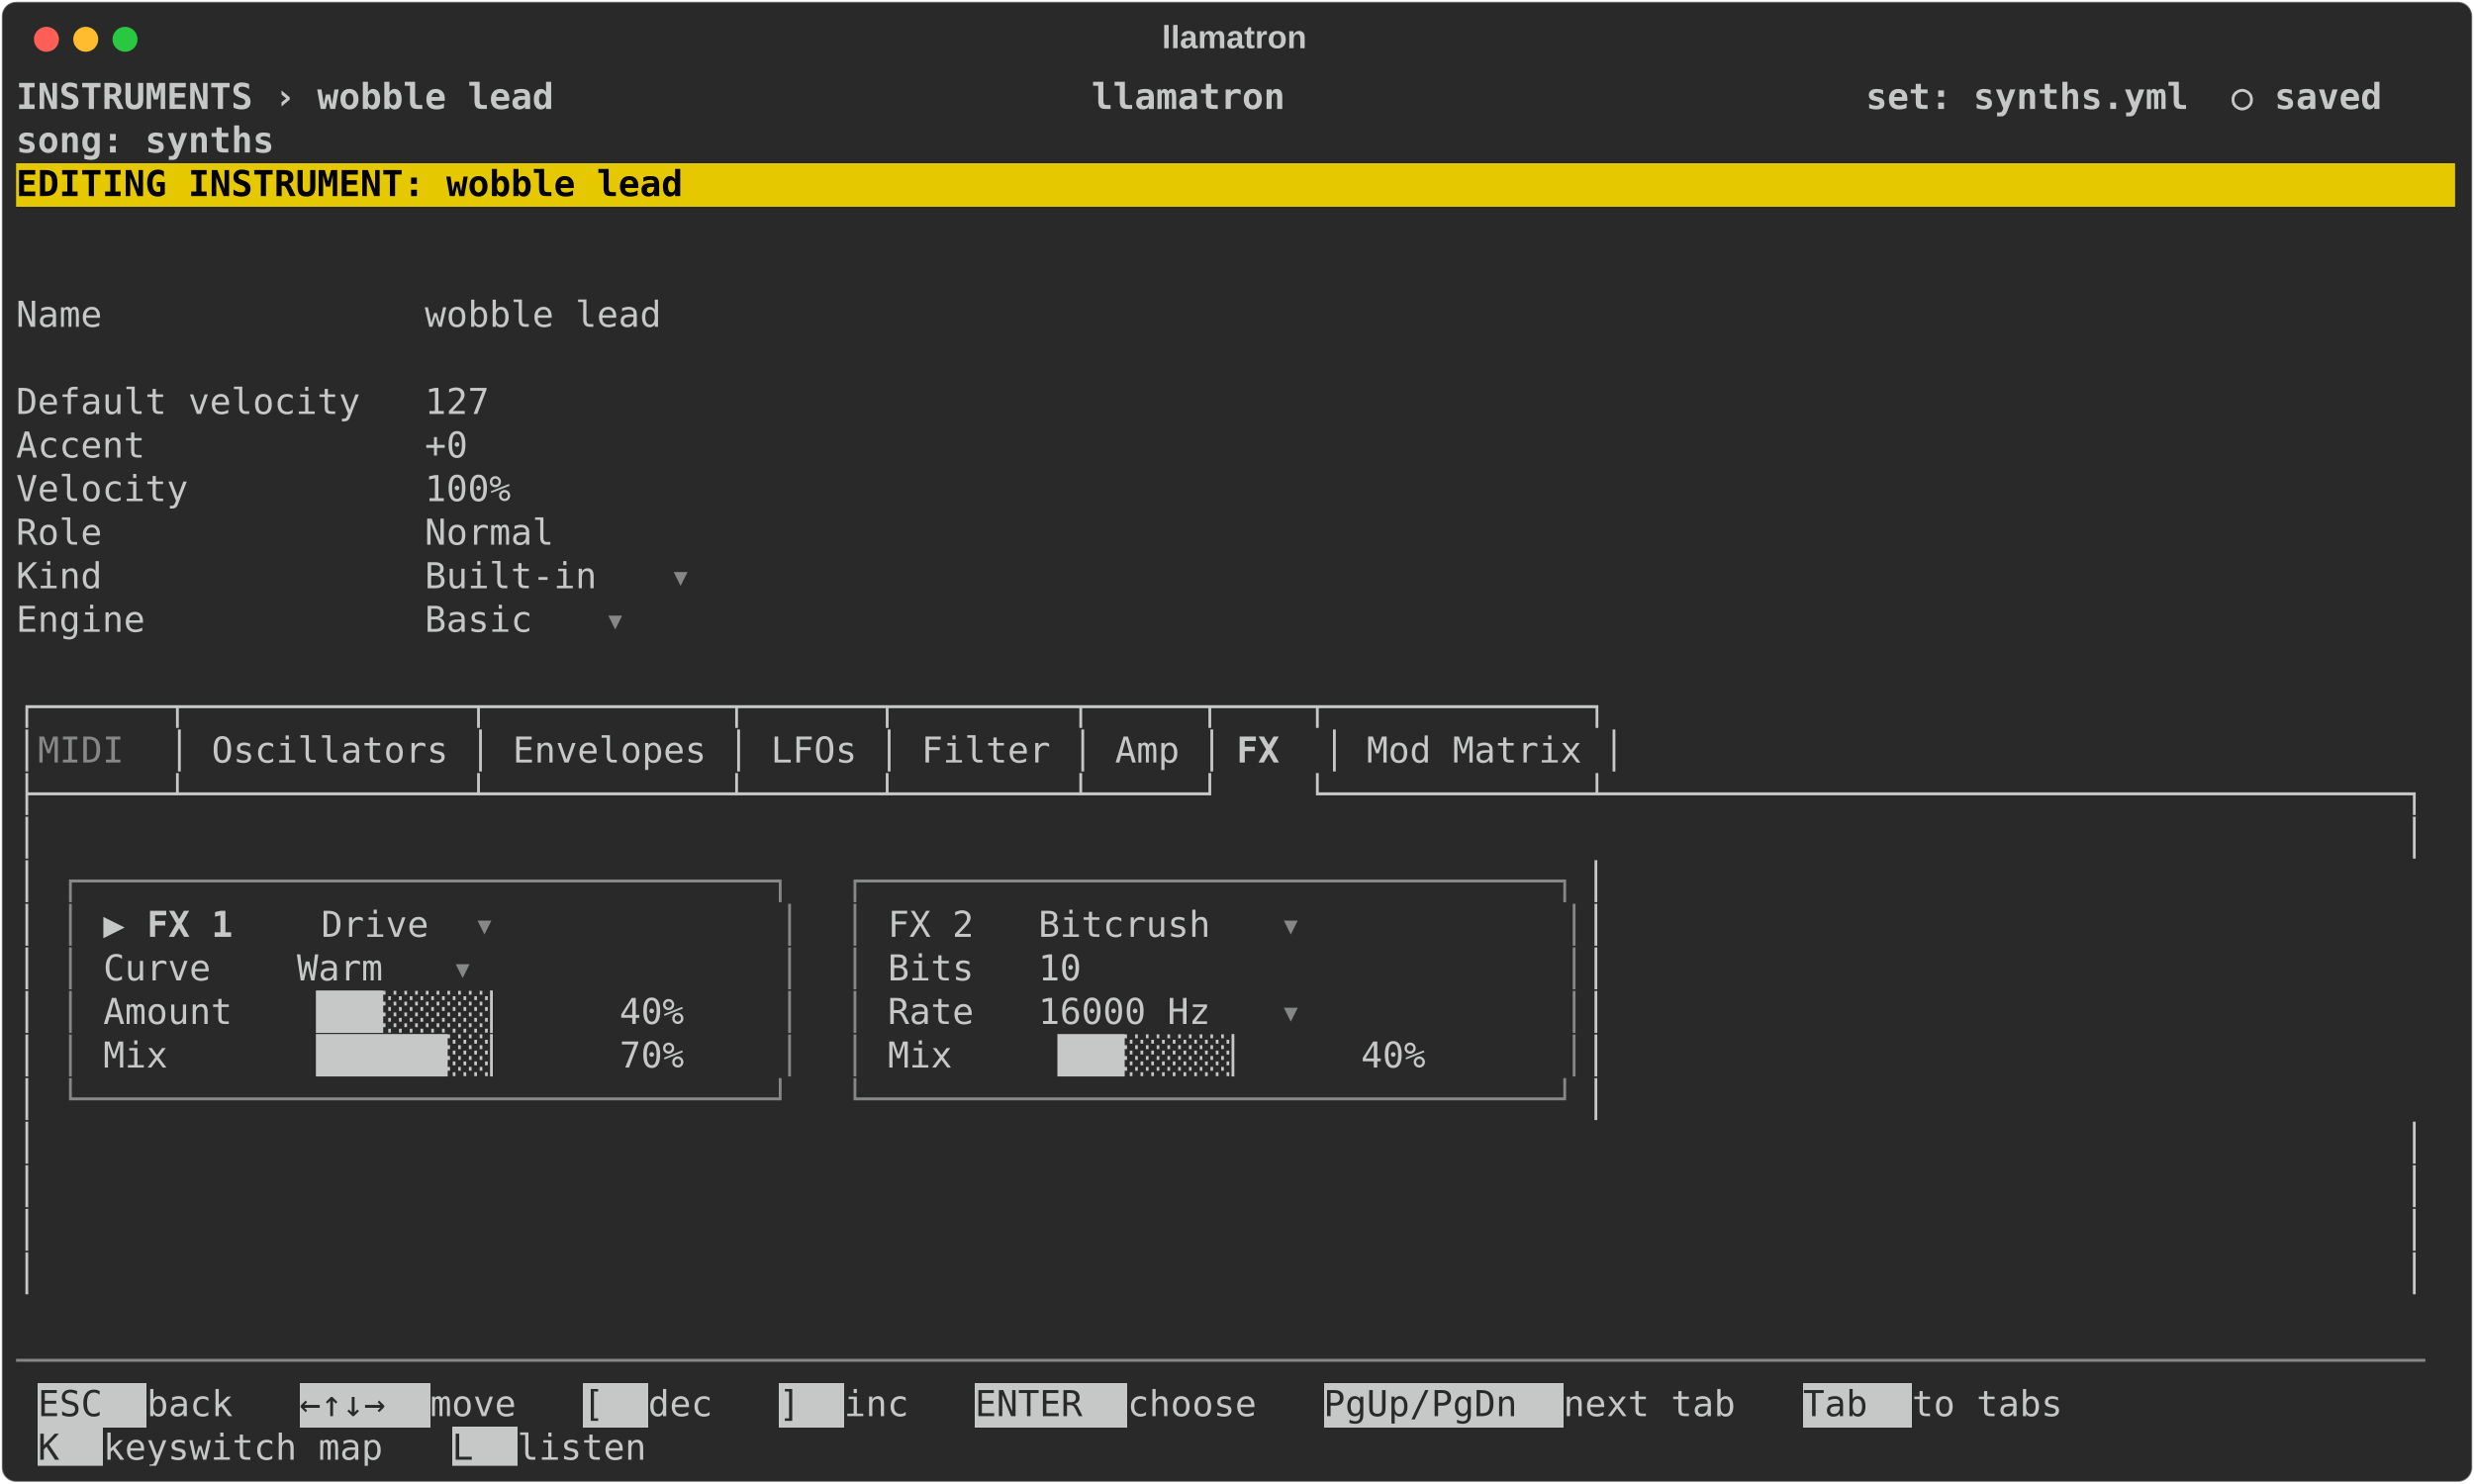
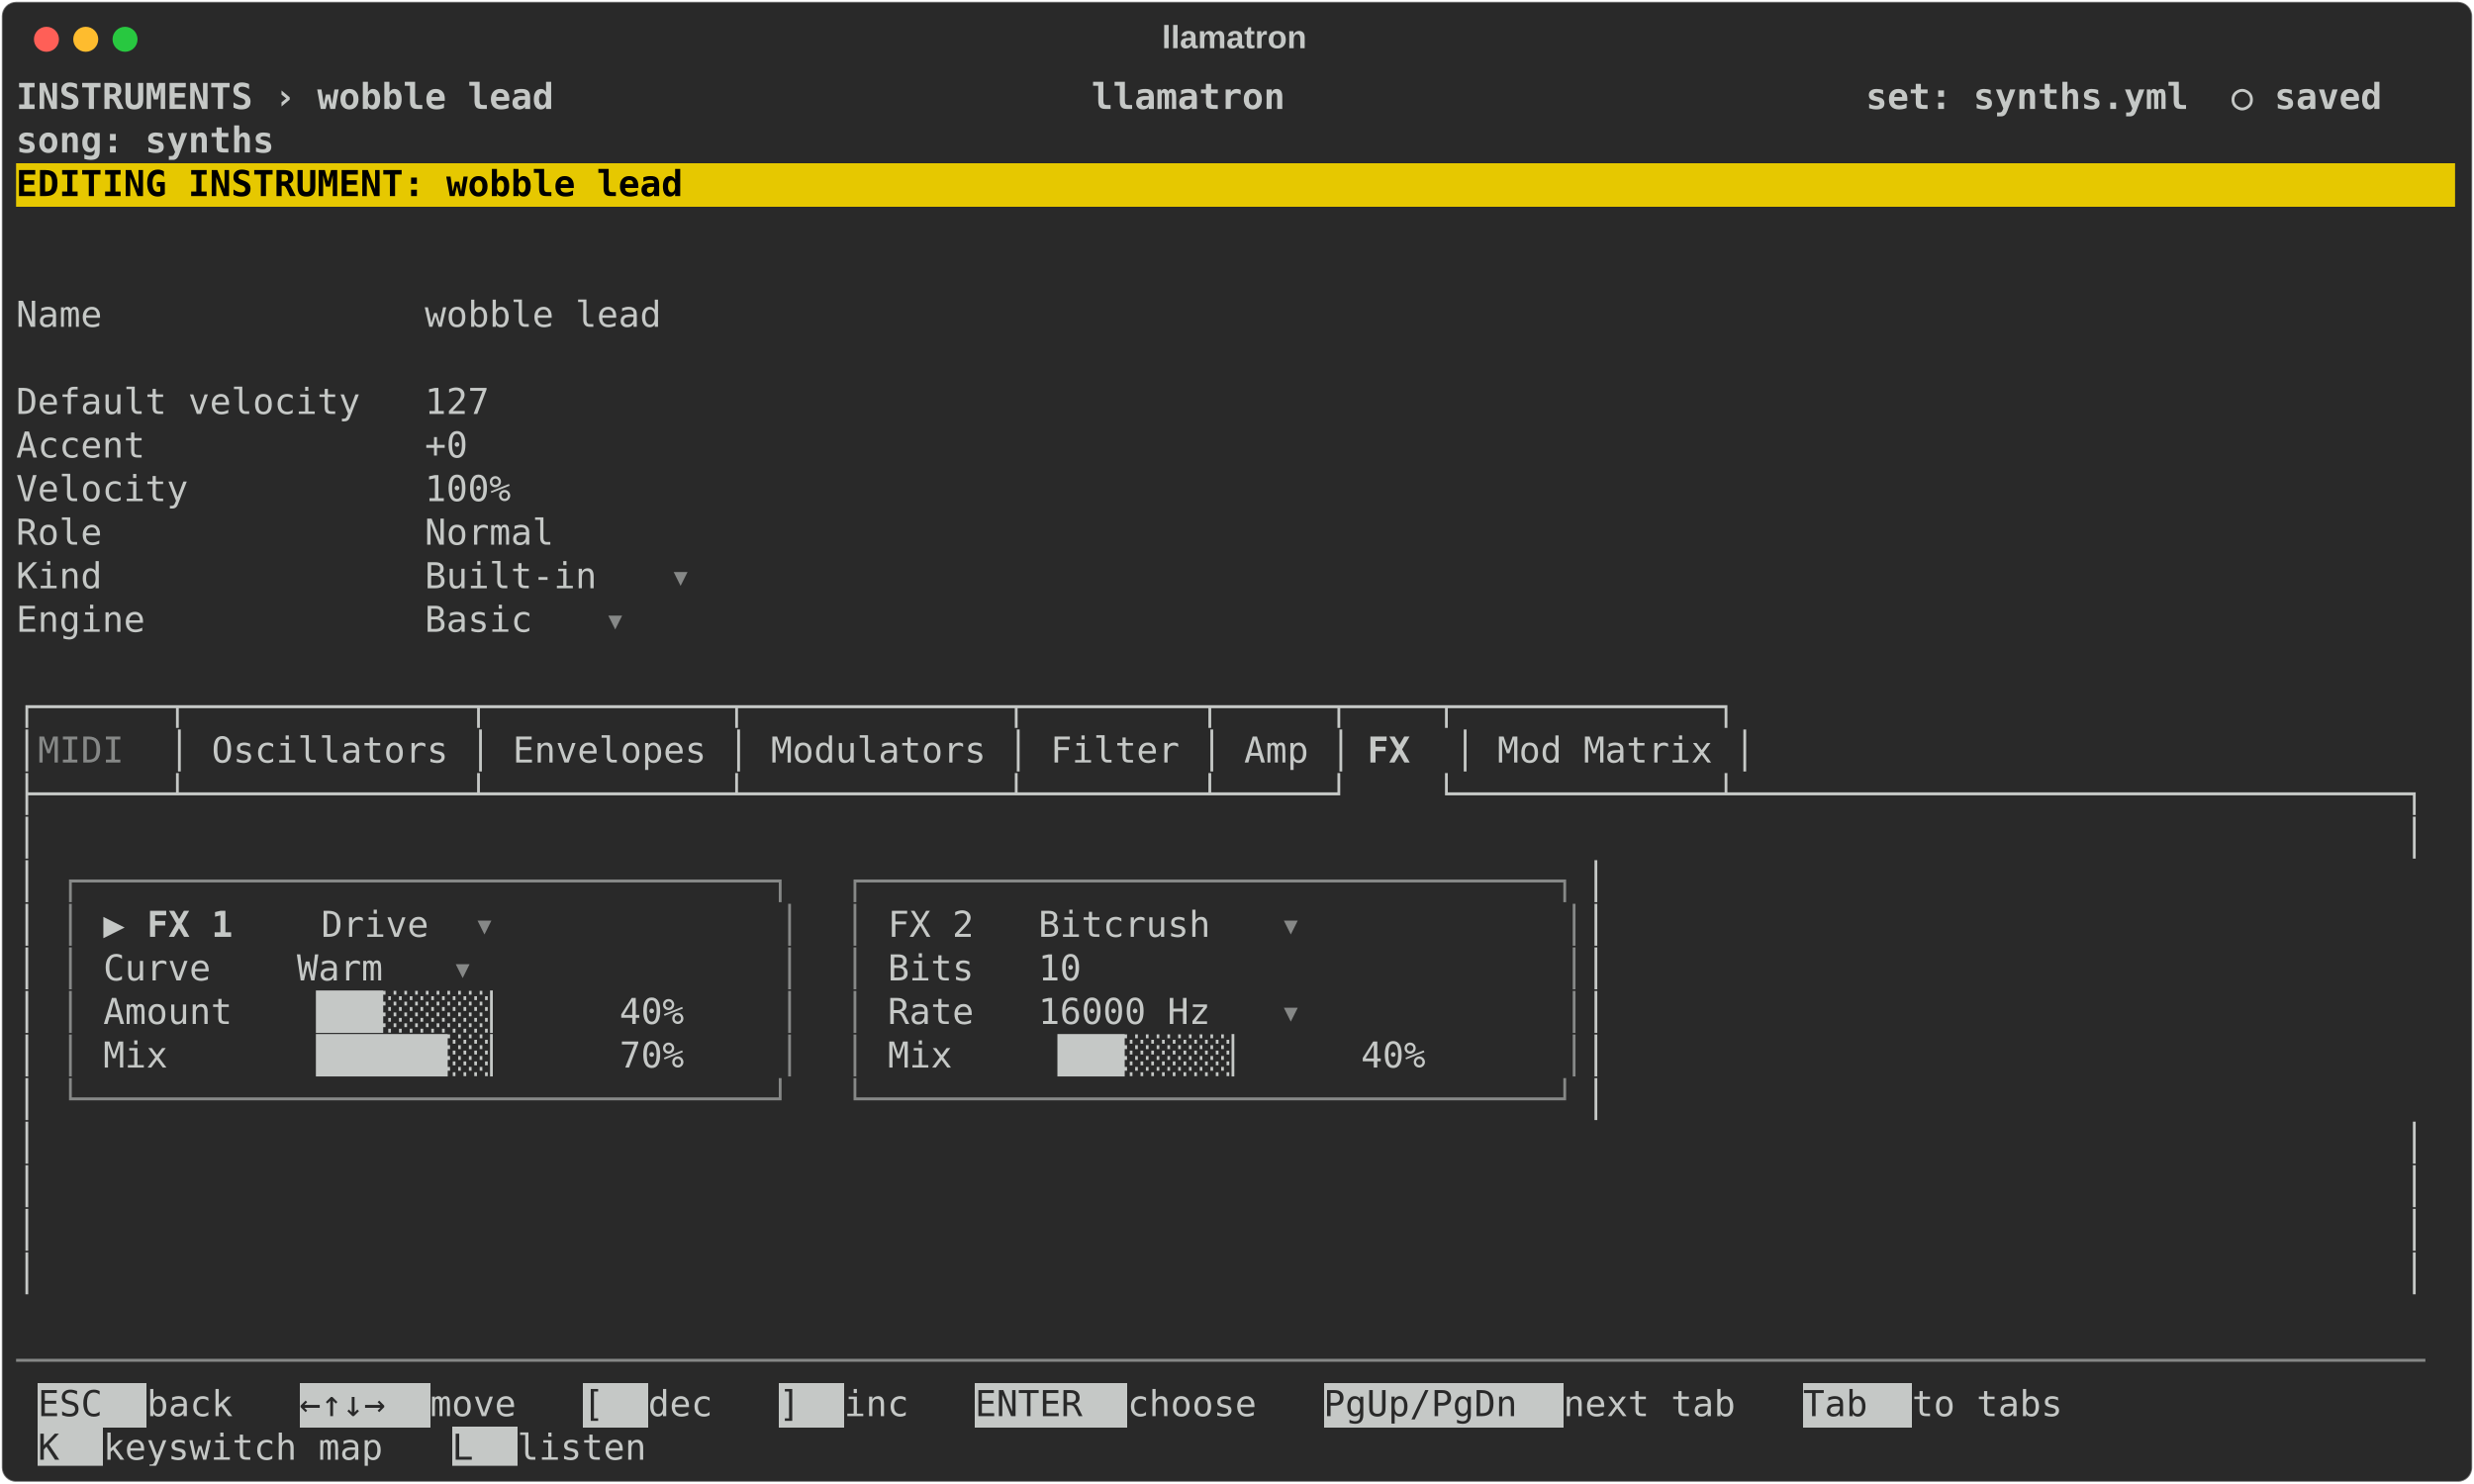
<svg xmlns="http://www.w3.org/2000/svg" class="rich-terminal" viewBox="0 0 1385 830.8">
  <style>

    @font-face {
        font-family: "Fira Code";
        src: local("FiraCode-Regular"),
                url("https://cdnjs.cloudflare.com/ajax/libs/firacode/6.2.0/woff2/FiraCode-Regular.woff2") format("woff2"),
                url("https://cdnjs.cloudflare.com/ajax/libs/firacode/6.2.0/woff/FiraCode-Regular.woff") format("woff");
        font-style: normal;
        font-weight: 400;
    }
    @font-face {
        font-family: "Fira Code";
        src: local("FiraCode-Bold"),
                url("https://cdnjs.cloudflare.com/ajax/libs/firacode/6.2.0/woff2/FiraCode-Bold.woff2") format("woff2"),
                url("https://cdnjs.cloudflare.com/ajax/libs/firacode/6.2.0/woff/FiraCode-Bold.woff") format("woff");
        font-style: bold;
        font-weight: 700;
    }

    .terminal-synth_effects-matrix {
        font-family: Fira Code, monospace;
        font-size: 20px;
        line-height: 24.4px;
        font-variant-east-asian: full-width;
    }

    .terminal-synth_effects-title {
        font-size: 18px;
        font-weight: bold;
        font-family: arial;
    }

    .terminal-synth_effects-r1 { fill: #c5c8c6;font-weight: bold }
.terminal-synth_effects-r2 { fill: #c5c8c6 }
.terminal-synth_effects-r3 { fill: #000000;font-weight: bold }
.terminal-synth_effects-r4 { fill: #868887 }
.terminal-synth_effects-r5 { fill: #292929 }
    </style>
  <defs>
    <clipPath id="terminal-synth_effects-clip-terminal">
      <rect x="0" y="0" width="1365.4" height="779.8" />
    </clipPath>
    <clipPath id="terminal-synth_effects-line-0">
      <rect x="0" y="1.5" width="1366.4" height="24.65" />
    </clipPath>
    <clipPath id="terminal-synth_effects-line-1">
      <rect x="0" y="25.9" width="1366.4" height="24.65" />
    </clipPath>
    <clipPath id="terminal-synth_effects-line-2">
      <rect x="0" y="50.3" width="1366.4" height="24.65" />
    </clipPath>
    <clipPath id="terminal-synth_effects-line-3">
      <rect x="0" y="74.7" width="1366.4" height="24.65" />
    </clipPath>
    <clipPath id="terminal-synth_effects-line-4">
      <rect x="0" y="99.1" width="1366.4" height="24.65" />
    </clipPath>
    <clipPath id="terminal-synth_effects-line-5">
      <rect x="0" y="123.5" width="1366.4" height="24.65" />
    </clipPath>
    <clipPath id="terminal-synth_effects-line-6">
      <rect x="0" y="147.9" width="1366.4" height="24.65" />
    </clipPath>
    <clipPath id="terminal-synth_effects-line-7">
      <rect x="0" y="172.3" width="1366.4" height="24.65" />
    </clipPath>
    <clipPath id="terminal-synth_effects-line-8">
      <rect x="0" y="196.7" width="1366.4" height="24.65" />
    </clipPath>
    <clipPath id="terminal-synth_effects-line-9">
      <rect x="0" y="221.1" width="1366.4" height="24.65" />
    </clipPath>
    <clipPath id="terminal-synth_effects-line-10">
      <rect x="0" y="245.5" width="1366.4" height="24.65" />
    </clipPath>
    <clipPath id="terminal-synth_effects-line-11">
      <rect x="0" y="269.9" width="1366.4" height="24.65" />
    </clipPath>
    <clipPath id="terminal-synth_effects-line-12">
      <rect x="0" y="294.3" width="1366.4" height="24.65" />
    </clipPath>
    <clipPath id="terminal-synth_effects-line-13">
      <rect x="0" y="318.7" width="1366.4" height="24.65" />
    </clipPath>
    <clipPath id="terminal-synth_effects-line-14">
      <rect x="0" y="343.1" width="1366.4" height="24.65" />
    </clipPath>
    <clipPath id="terminal-synth_effects-line-15">
      <rect x="0" y="367.5" width="1366.4" height="24.65" />
    </clipPath>
    <clipPath id="terminal-synth_effects-line-16">
      <rect x="0" y="391.9" width="1366.4" height="24.65" />
    </clipPath>
    <clipPath id="terminal-synth_effects-line-17">
      <rect x="0" y="416.3" width="1366.4" height="24.65" />
    </clipPath>
    <clipPath id="terminal-synth_effects-line-18">
      <rect x="0" y="440.7" width="1366.4" height="24.65" />
    </clipPath>
    <clipPath id="terminal-synth_effects-line-19">
      <rect x="0" y="465.1" width="1366.4" height="24.65" />
    </clipPath>
    <clipPath id="terminal-synth_effects-line-20">
      <rect x="0" y="489.5" width="1366.4" height="24.65" />
    </clipPath>
    <clipPath id="terminal-synth_effects-line-21">
      <rect x="0" y="513.9" width="1366.4" height="24.65" />
    </clipPath>
    <clipPath id="terminal-synth_effects-line-22">
      <rect x="0" y="538.3" width="1366.4" height="24.65" />
    </clipPath>
    <clipPath id="terminal-synth_effects-line-23">
      <rect x="0" y="562.7" width="1366.4" height="24.65" />
    </clipPath>
    <clipPath id="terminal-synth_effects-line-24">
      <rect x="0" y="587.1" width="1366.4" height="24.65" />
    </clipPath>
    <clipPath id="terminal-synth_effects-line-25">
      <rect x="0" y="611.5" width="1366.4" height="24.65" />
    </clipPath>
    <clipPath id="terminal-synth_effects-line-26">
      <rect x="0" y="635.9" width="1366.4" height="24.65" />
    </clipPath>
    <clipPath id="terminal-synth_effects-line-27">
      <rect x="0" y="660.3" width="1366.4" height="24.65" />
    </clipPath>
    <clipPath id="terminal-synth_effects-line-28">
      <rect x="0" y="684.7" width="1366.4" height="24.65" />
    </clipPath>
    <clipPath id="terminal-synth_effects-line-29">
      <rect x="0" y="709.1" width="1366.4" height="24.65" />
    </clipPath>
    <clipPath id="terminal-synth_effects-line-30">
      <rect x="0" y="733.5" width="1366.4" height="24.65" />
    </clipPath>
  </defs>
  <rect fill="#292929" stroke="rgba(255,255,255,0.35)" stroke-width="1" x="1" y="1" width="1383" height="828.8" rx="8" />
  <text class="terminal-synth_effects-title" fill="#c5c8c6" text-anchor="middle" x="691" y="27">llamatron</text>
  <g transform="translate(26,22)">
    <circle cx="0" cy="0" r="7" fill="#ff5f57" />
    <circle cx="22" cy="0" r="7" fill="#febc2e" />
    <circle cx="44" cy="0" r="7" fill="#28c840" />
  </g>
  <g transform="translate(9, 41)" clip-path="url(#terminal-synth_effects-clip-terminal)">
    <rect fill="#e6c800" x="0" y="50.3" width="1366.4" height="24.65" shape-rendering="crispEdges" />
    <rect fill="#c5c8c6" x="12.2" y="733.5" width="61" height="24.65" shape-rendering="crispEdges" />
    <rect fill="#c5c8c6" x="158.6" y="733.5" width="73.2" height="24.65" shape-rendering="crispEdges" />
    <rect fill="#c5c8c6" x="317.2" y="733.5" width="36.6" height="24.65" shape-rendering="crispEdges" />
    <rect fill="#c5c8c6" x="427" y="733.5" width="36.6" height="24.65" shape-rendering="crispEdges" />
    <rect fill="#c5c8c6" x="536.8" y="733.5" width="85.4" height="24.65" shape-rendering="crispEdges" />
    <rect fill="#c5c8c6" x="732" y="733.5" width="134.2" height="24.65" shape-rendering="crispEdges" />
    <rect fill="#c5c8c6" x="1000.4" y="733.5" width="61" height="24.65" shape-rendering="crispEdges" />
    <rect fill="#c5c8c6" x="12.2" y="757.9" width="36.6" height="24.65" shape-rendering="crispEdges" />
    <rect fill="#c5c8c6" x="244" y="757.9" width="36.6" height="24.65" shape-rendering="crispEdges" />
    <g class="terminal-synth_effects-matrix">
      <text class="terminal-synth_effects-r1" x="0" y="20" textLength="1366.4" clip-path="url(#terminal-synth_effects-line-0)"> INSTRUMENTS › wobble lead                         llamatron                           set: synths.yml  ○ saved </text>
      <text class="terminal-synth_effects-r2" x="1366.4" y="20" textLength="12.2" clip-path="url(#terminal-synth_effects-line-0)">
</text>
      <text class="terminal-synth_effects-r1" x="0" y="44.4" textLength="1366.4" clip-path="url(#terminal-synth_effects-line-1)">                                                                                       song: synths             </text>
      <text class="terminal-synth_effects-r2" x="1366.4" y="44.4" textLength="12.2" clip-path="url(#terminal-synth_effects-line-1)">
</text>
      <text class="terminal-synth_effects-r3" x="0" y="68.8" textLength="1366.4" clip-path="url(#terminal-synth_effects-line-2)"> EDITING INSTRUMENT: wobble lead                                                                                </text>
      <text class="terminal-synth_effects-r2" x="1366.4" y="68.8" textLength="12.2" clip-path="url(#terminal-synth_effects-line-2)">
</text>
      <text class="terminal-synth_effects-r2" x="1366.4" y="93.2" textLength="12.2" clip-path="url(#terminal-synth_effects-line-3)">
</text>
      <text class="terminal-synth_effects-r2" x="1366.4" y="117.6" textLength="12.2" clip-path="url(#terminal-synth_effects-line-4)">
</text>
      <text class="terminal-synth_effects-r2" x="0" y="142" textLength="402.6" clip-path="url(#terminal-synth_effects-line-5)">  Name               wobble lead </text>
      <text class="terminal-synth_effects-r2" x="1366.4" y="142" textLength="12.2" clip-path="url(#terminal-synth_effects-line-5)">
</text>
      <text class="terminal-synth_effects-r2" x="1366.4" y="166.4" textLength="12.2" clip-path="url(#terminal-synth_effects-line-6)">
</text>
      <text class="terminal-synth_effects-r2" x="0" y="190.8" textLength="305" clip-path="url(#terminal-synth_effects-line-7)">  Default velocity   127 </text>
      <text class="terminal-synth_effects-r2" x="1366.4" y="190.8" textLength="12.2" clip-path="url(#terminal-synth_effects-line-7)">
</text>
      <text class="terminal-synth_effects-r2" x="0" y="215.2" textLength="292.8" clip-path="url(#terminal-synth_effects-line-8)">  Accent             +0 </text>
      <text class="terminal-synth_effects-r2" x="1366.4" y="215.2" textLength="12.2" clip-path="url(#terminal-synth_effects-line-8)">
</text>
      <text class="terminal-synth_effects-r2" x="0" y="239.6" textLength="317.2" clip-path="url(#terminal-synth_effects-line-9)">  Velocity           100% </text>
      <text class="terminal-synth_effects-r2" x="1366.4" y="239.6" textLength="12.2" clip-path="url(#terminal-synth_effects-line-9)">
</text>
      <text class="terminal-synth_effects-r2" x="0" y="264" textLength="341.6" clip-path="url(#terminal-synth_effects-line-10)">  Role               Normal </text>
      <text class="terminal-synth_effects-r2" x="1366.4" y="264" textLength="12.2" clip-path="url(#terminal-synth_effects-line-10)">
</text>
      <text class="terminal-synth_effects-r2" x="0" y="288.4" textLength="366" clip-path="url(#terminal-synth_effects-line-11)">  Kind               Built-in </text>
      <text class="terminal-synth_effects-r4" x="366" y="288.4" textLength="12.2" clip-path="url(#terminal-synth_effects-line-11)">▾</text>
      <text class="terminal-synth_effects-r2" x="1366.4" y="288.4" textLength="12.2" clip-path="url(#terminal-synth_effects-line-11)">
</text>
      <text class="terminal-synth_effects-r2" x="0" y="312.8" textLength="329.4" clip-path="url(#terminal-synth_effects-line-12)">  Engine             Basic </text>
      <text class="terminal-synth_effects-r4" x="329.4" y="312.8" textLength="12.2" clip-path="url(#terminal-synth_effects-line-12)">▾</text>
      <text class="terminal-synth_effects-r2" x="1366.4" y="312.8" textLength="12.2" clip-path="url(#terminal-synth_effects-line-12)">
</text>
      <text class="terminal-synth_effects-r2" x="1366.4" y="337.2" textLength="12.2" clip-path="url(#terminal-synth_effects-line-13)">
</text>
-       <text class="terminal-synth_effects-r2" x="0" y="361.6" textLength="902.8" clip-path="url(#terminal-synth_effects-line-14)">┌──────┬─────────────┬───────────┬──────┬────────┬─────┬────┬────────────┐</text>
+       <text class="terminal-synth_effects-r2" x="0" y="361.6" textLength="976" clip-path="url(#terminal-synth_effects-line-14)">┌──────┬─────────────┬───────────┬────────────┬────────┬─────┬────┬────────────┐</text>
      <text class="terminal-synth_effects-r2" x="1366.4" y="361.6" textLength="12.2" clip-path="url(#terminal-synth_effects-line-14)">
</text>
      <text class="terminal-synth_effects-r2" x="0" y="386" textLength="12.2" clip-path="url(#terminal-synth_effects-line-15)">│</text>
      <text class="terminal-synth_effects-r4" x="12.2" y="386" textLength="73.2" clip-path="url(#terminal-synth_effects-line-15)"> MIDI </text>
-       <text class="terminal-synth_effects-r2" x="85.4" y="386" textLength="597.8" clip-path="url(#terminal-synth_effects-line-15)">│ Oscillators │ Envelopes │ LFOs │ Filter │ Amp │</text>
-       <text class="terminal-synth_effects-r1" x="683.2" y="386" textLength="48.8" clip-path="url(#terminal-synth_effects-line-15)"> FX </text>
-       <text class="terminal-synth_effects-r2" x="732" y="386" textLength="170.8" clip-path="url(#terminal-synth_effects-line-15)">│ Mod Matrix │</text>
+       <text class="terminal-synth_effects-r2" x="85.4" y="386" textLength="671" clip-path="url(#terminal-synth_effects-line-15)">│ Oscillators │ Envelopes │ Modulators │ Filter │ Amp │</text>
+       <text class="terminal-synth_effects-r1" x="756.4" y="386" textLength="48.8" clip-path="url(#terminal-synth_effects-line-15)"> FX </text>
+       <text class="terminal-synth_effects-r2" x="805.2" y="386" textLength="170.8" clip-path="url(#terminal-synth_effects-line-15)">│ Mod Matrix │</text>
      <text class="terminal-synth_effects-r2" x="1366.4" y="386" textLength="12.2" clip-path="url(#terminal-synth_effects-line-15)">
</text>
-       <text class="terminal-synth_effects-r2" x="0" y="410.4" textLength="1366.4" clip-path="url(#terminal-synth_effects-line-16)">├──────┴─────────────┴───────────┴──────┴────────┴─────┘    └────────────┴─────────────────────────────────────┐</text>
+       <text class="terminal-synth_effects-r2" x="0" y="410.4" textLength="1366.4" clip-path="url(#terminal-synth_effects-line-16)">├──────┴─────────────┴───────────┴────────────┴────────┴─────┘    └────────────┴───────────────────────────────┐</text>
      <text class="terminal-synth_effects-r2" x="1366.4" y="410.4" textLength="12.2" clip-path="url(#terminal-synth_effects-line-16)">
</text>
      <text class="terminal-synth_effects-r2" x="0" y="434.8" textLength="1366.4" clip-path="url(#terminal-synth_effects-line-17)">│                                                                                                              │</text>
      <text class="terminal-synth_effects-r2" x="1366.4" y="434.8" textLength="12.2" clip-path="url(#terminal-synth_effects-line-17)">
</text>
      <text class="terminal-synth_effects-r2" x="0" y="459.2" textLength="24.4" clip-path="url(#terminal-synth_effects-line-18)">│ </text>
      <text class="terminal-synth_effects-r4" x="24.4" y="459.2" textLength="414.8" clip-path="url(#terminal-synth_effects-line-18)">┌────────────────────────────────┐</text>
      <text class="terminal-synth_effects-r4" x="463.6" y="459.2" textLength="414.8" clip-path="url(#terminal-synth_effects-line-18)">┌────────────────────────────────┐</text>
      <text class="terminal-synth_effects-r2" x="878.4" y="459.2" textLength="488" clip-path="url(#terminal-synth_effects-line-18)">                                       │</text>
      <text class="terminal-synth_effects-r2" x="1366.4" y="459.2" textLength="12.2" clip-path="url(#terminal-synth_effects-line-18)">
</text>
      <text class="terminal-synth_effects-r2" x="0" y="483.6" textLength="24.4" clip-path="url(#terminal-synth_effects-line-19)">│ </text>
      <text class="terminal-synth_effects-r4" x="24.4" y="483.6" textLength="24.4" clip-path="url(#terminal-synth_effects-line-19)">│ </text>
      <text class="terminal-synth_effects-r2" x="48.8" y="483.6" textLength="24.4" clip-path="url(#terminal-synth_effects-line-19)">▶ </text>
      <text class="terminal-synth_effects-r1" x="73.2" y="483.6" textLength="97.6" clip-path="url(#terminal-synth_effects-line-19)">FX 1    </text>
      <text class="terminal-synth_effects-r2" x="170.8" y="483.6" textLength="85.4" clip-path="url(#terminal-synth_effects-line-19)"> Drive </text>
      <text class="terminal-synth_effects-r4" x="256.2" y="483.6" textLength="12.2" clip-path="url(#terminal-synth_effects-line-19)">▾</text>
      <text class="terminal-synth_effects-r4" x="427" y="483.6" textLength="12.2" clip-path="url(#terminal-synth_effects-line-19)">│</text>
      <text class="terminal-synth_effects-r4" x="463.6" y="483.6" textLength="24.4" clip-path="url(#terminal-synth_effects-line-19)">│ </text>
      <text class="terminal-synth_effects-r2" x="488" y="483.6" textLength="219.6" clip-path="url(#terminal-synth_effects-line-19)">  FX 2   Bitcrush </text>
      <text class="terminal-synth_effects-r4" x="707.6" y="483.6" textLength="12.2" clip-path="url(#terminal-synth_effects-line-19)">▾</text>
      <text class="terminal-synth_effects-r4" x="866.2" y="483.6" textLength="12.2" clip-path="url(#terminal-synth_effects-line-19)">│</text>
      <text class="terminal-synth_effects-r2" x="878.4" y="483.6" textLength="488" clip-path="url(#terminal-synth_effects-line-19)">                                       │</text>
      <text class="terminal-synth_effects-r2" x="1366.4" y="483.6" textLength="12.2" clip-path="url(#terminal-synth_effects-line-19)">
</text>
      <text class="terminal-synth_effects-r2" x="0" y="508" textLength="24.4" clip-path="url(#terminal-synth_effects-line-20)">│ </text>
      <text class="terminal-synth_effects-r4" x="24.4" y="508" textLength="24.4" clip-path="url(#terminal-synth_effects-line-20)">│ </text>
      <text class="terminal-synth_effects-r2" x="48.8" y="508" textLength="195.2" clip-path="url(#terminal-synth_effects-line-20)">  Curve    Warm </text>
      <text class="terminal-synth_effects-r4" x="244" y="508" textLength="12.2" clip-path="url(#terminal-synth_effects-line-20)">▾</text>
      <text class="terminal-synth_effects-r4" x="427" y="508" textLength="12.2" clip-path="url(#terminal-synth_effects-line-20)">│</text>
      <text class="terminal-synth_effects-r4" x="463.6" y="508" textLength="24.4" clip-path="url(#terminal-synth_effects-line-20)">│ </text>
      <text class="terminal-synth_effects-r2" x="488" y="508" textLength="378.2" clip-path="url(#terminal-synth_effects-line-20)">  Bits   10                    </text>
      <text class="terminal-synth_effects-r4" x="866.2" y="508" textLength="12.2" clip-path="url(#terminal-synth_effects-line-20)">│</text>
      <text class="terminal-synth_effects-r2" x="878.4" y="508" textLength="488" clip-path="url(#terminal-synth_effects-line-20)">                                       │</text>
      <text class="terminal-synth_effects-r2" x="1366.4" y="508" textLength="12.2" clip-path="url(#terminal-synth_effects-line-20)">
</text>
      <text class="terminal-synth_effects-r2" x="0" y="532.4" textLength="24.4" clip-path="url(#terminal-synth_effects-line-21)">│ </text>
      <text class="terminal-synth_effects-r4" x="24.4" y="532.4" textLength="24.4" clip-path="url(#terminal-synth_effects-line-21)">│ </text>
      <text class="terminal-synth_effects-r2" x="48.8" y="532.4" textLength="378.2" clip-path="url(#terminal-synth_effects-line-21)">  Amount   ▕███░░░░░▏     40%  </text>
      <text class="terminal-synth_effects-r4" x="427" y="532.4" textLength="12.2" clip-path="url(#terminal-synth_effects-line-21)">│</text>
      <text class="terminal-synth_effects-r4" x="463.6" y="532.4" textLength="24.4" clip-path="url(#terminal-synth_effects-line-21)">│ </text>
      <text class="terminal-synth_effects-r2" x="488" y="532.4" textLength="219.6" clip-path="url(#terminal-synth_effects-line-21)">  Rate   16000 Hz </text>
      <text class="terminal-synth_effects-r4" x="707.6" y="532.4" textLength="12.2" clip-path="url(#terminal-synth_effects-line-21)">▾</text>
      <text class="terminal-synth_effects-r4" x="866.2" y="532.4" textLength="12.2" clip-path="url(#terminal-synth_effects-line-21)">│</text>
      <text class="terminal-synth_effects-r2" x="878.4" y="532.4" textLength="488" clip-path="url(#terminal-synth_effects-line-21)">                                       │</text>
      <text class="terminal-synth_effects-r2" x="1366.4" y="532.4" textLength="12.2" clip-path="url(#terminal-synth_effects-line-21)">
</text>
      <text class="terminal-synth_effects-r2" x="0" y="556.8" textLength="24.4" clip-path="url(#terminal-synth_effects-line-22)">│ </text>
      <text class="terminal-synth_effects-r4" x="24.4" y="556.8" textLength="24.4" clip-path="url(#terminal-synth_effects-line-22)">│ </text>
      <text class="terminal-synth_effects-r2" x="48.8" y="556.8" textLength="378.2" clip-path="url(#terminal-synth_effects-line-22)">  Mix      ▕██████░░▏     70%  </text>
      <text class="terminal-synth_effects-r4" x="427" y="556.8" textLength="12.2" clip-path="url(#terminal-synth_effects-line-22)">│</text>
      <text class="terminal-synth_effects-r4" x="463.6" y="556.8" textLength="24.4" clip-path="url(#terminal-synth_effects-line-22)">│ </text>
      <text class="terminal-synth_effects-r2" x="488" y="556.8" textLength="378.2" clip-path="url(#terminal-synth_effects-line-22)">  Mix    ▕███░░░░░▏     40%    </text>
      <text class="terminal-synth_effects-r4" x="866.2" y="556.8" textLength="12.2" clip-path="url(#terminal-synth_effects-line-22)">│</text>
      <text class="terminal-synth_effects-r2" x="878.4" y="556.8" textLength="488" clip-path="url(#terminal-synth_effects-line-22)">                                       │</text>
      <text class="terminal-synth_effects-r2" x="1366.4" y="556.8" textLength="12.2" clip-path="url(#terminal-synth_effects-line-22)">
</text>
      <text class="terminal-synth_effects-r2" x="0" y="581.2" textLength="24.4" clip-path="url(#terminal-synth_effects-line-23)">│ </text>
      <text class="terminal-synth_effects-r4" x="24.4" y="581.2" textLength="414.8" clip-path="url(#terminal-synth_effects-line-23)">└────────────────────────────────┘</text>
      <text class="terminal-synth_effects-r4" x="463.6" y="581.2" textLength="414.8" clip-path="url(#terminal-synth_effects-line-23)">└────────────────────────────────┘</text>
      <text class="terminal-synth_effects-r2" x="878.4" y="581.2" textLength="488" clip-path="url(#terminal-synth_effects-line-23)">                                       │</text>
      <text class="terminal-synth_effects-r2" x="1366.4" y="581.2" textLength="12.2" clip-path="url(#terminal-synth_effects-line-23)">
</text>
      <text class="terminal-synth_effects-r2" x="0" y="605.6" textLength="1366.4" clip-path="url(#terminal-synth_effects-line-24)">│                                                                                                              │</text>
      <text class="terminal-synth_effects-r2" x="1366.4" y="605.6" textLength="12.2" clip-path="url(#terminal-synth_effects-line-24)">
</text>
      <text class="terminal-synth_effects-r2" x="0" y="630" textLength="1366.4" clip-path="url(#terminal-synth_effects-line-25)">│                                                                                                              │</text>
      <text class="terminal-synth_effects-r2" x="1366.4" y="630" textLength="12.2" clip-path="url(#terminal-synth_effects-line-25)">
</text>
      <text class="terminal-synth_effects-r2" x="0" y="654.4" textLength="1366.4" clip-path="url(#terminal-synth_effects-line-26)">│                                                                                                              │</text>
      <text class="terminal-synth_effects-r2" x="1366.4" y="654.4" textLength="12.2" clip-path="url(#terminal-synth_effects-line-26)">
</text>
      <text class="terminal-synth_effects-r2" x="0" y="678.8" textLength="1366.4" clip-path="url(#terminal-synth_effects-line-27)">│                                                                                                              │</text>
      <text class="terminal-synth_effects-r2" x="1366.4" y="678.8" textLength="12.2" clip-path="url(#terminal-synth_effects-line-27)">
</text>
      <text class="terminal-synth_effects-r2" x="1366.4" y="703.2" textLength="12.2" clip-path="url(#terminal-synth_effects-line-28)">
</text>
      <text class="terminal-synth_effects-r4" x="0" y="727.6" textLength="1366.4" clip-path="url(#terminal-synth_effects-line-29)">────────────────────────────────────────────────────────────────────────────────────────────────────────────────</text>
      <text class="terminal-synth_effects-r2" x="1366.4" y="727.6" textLength="12.2" clip-path="url(#terminal-synth_effects-line-29)">
</text>
      <text class="terminal-synth_effects-r5" x="12.2" y="752" textLength="61" clip-path="url(#terminal-synth_effects-line-30)"> ESC </text>
      <text class="terminal-synth_effects-r2" x="73.2" y="752" textLength="85.4" clip-path="url(#terminal-synth_effects-line-30)"> back  </text>
      <text class="terminal-synth_effects-r5" x="158.6" y="752" textLength="73.2" clip-path="url(#terminal-synth_effects-line-30)"> ←↑↓→ </text>
      <text class="terminal-synth_effects-r2" x="231.8" y="752" textLength="85.4" clip-path="url(#terminal-synth_effects-line-30)"> move  </text>
      <text class="terminal-synth_effects-r5" x="317.2" y="752" textLength="36.6" clip-path="url(#terminal-synth_effects-line-30)"> [ </text>
      <text class="terminal-synth_effects-r2" x="353.8" y="752" textLength="73.2" clip-path="url(#terminal-synth_effects-line-30)"> dec  </text>
      <text class="terminal-synth_effects-r5" x="427" y="752" textLength="36.6" clip-path="url(#terminal-synth_effects-line-30)"> ] </text>
      <text class="terminal-synth_effects-r2" x="463.6" y="752" textLength="73.2" clip-path="url(#terminal-synth_effects-line-30)"> inc  </text>
      <text class="terminal-synth_effects-r5" x="536.8" y="752" textLength="85.4" clip-path="url(#terminal-synth_effects-line-30)"> ENTER </text>
      <text class="terminal-synth_effects-r2" x="622.2" y="752" textLength="109.8" clip-path="url(#terminal-synth_effects-line-30)"> choose  </text>
      <text class="terminal-synth_effects-r5" x="732" y="752" textLength="134.2" clip-path="url(#terminal-synth_effects-line-30)"> PgUp/PgDn </text>
      <text class="terminal-synth_effects-r2" x="866.2" y="752" textLength="134.2" clip-path="url(#terminal-synth_effects-line-30)"> next tab  </text>
      <text class="terminal-synth_effects-r5" x="1000.4" y="752" textLength="61" clip-path="url(#terminal-synth_effects-line-30)"> Tab </text>
      <text class="terminal-synth_effects-r2" x="1061.4" y="752" textLength="122" clip-path="url(#terminal-synth_effects-line-30)"> to tabs  </text>
      <text class="terminal-synth_effects-r2" x="1366.4" y="752" textLength="12.2" clip-path="url(#terminal-synth_effects-line-30)">
</text>
      <text class="terminal-synth_effects-r5" x="12.2" y="776.4" textLength="36.6" clip-path="url(#terminal-synth_effects-line-31)"> K </text>
      <text class="terminal-synth_effects-r2" x="48.8" y="776.4" textLength="195.2" clip-path="url(#terminal-synth_effects-line-31)"> keyswitch map  </text>
      <text class="terminal-synth_effects-r5" x="244" y="776.4" textLength="36.6" clip-path="url(#terminal-synth_effects-line-31)"> L </text>
      <text class="terminal-synth_effects-r2" x="280.6" y="776.4" textLength="109.8" clip-path="url(#terminal-synth_effects-line-31)"> listen  </text>
    </g>
  </g>
</svg>
